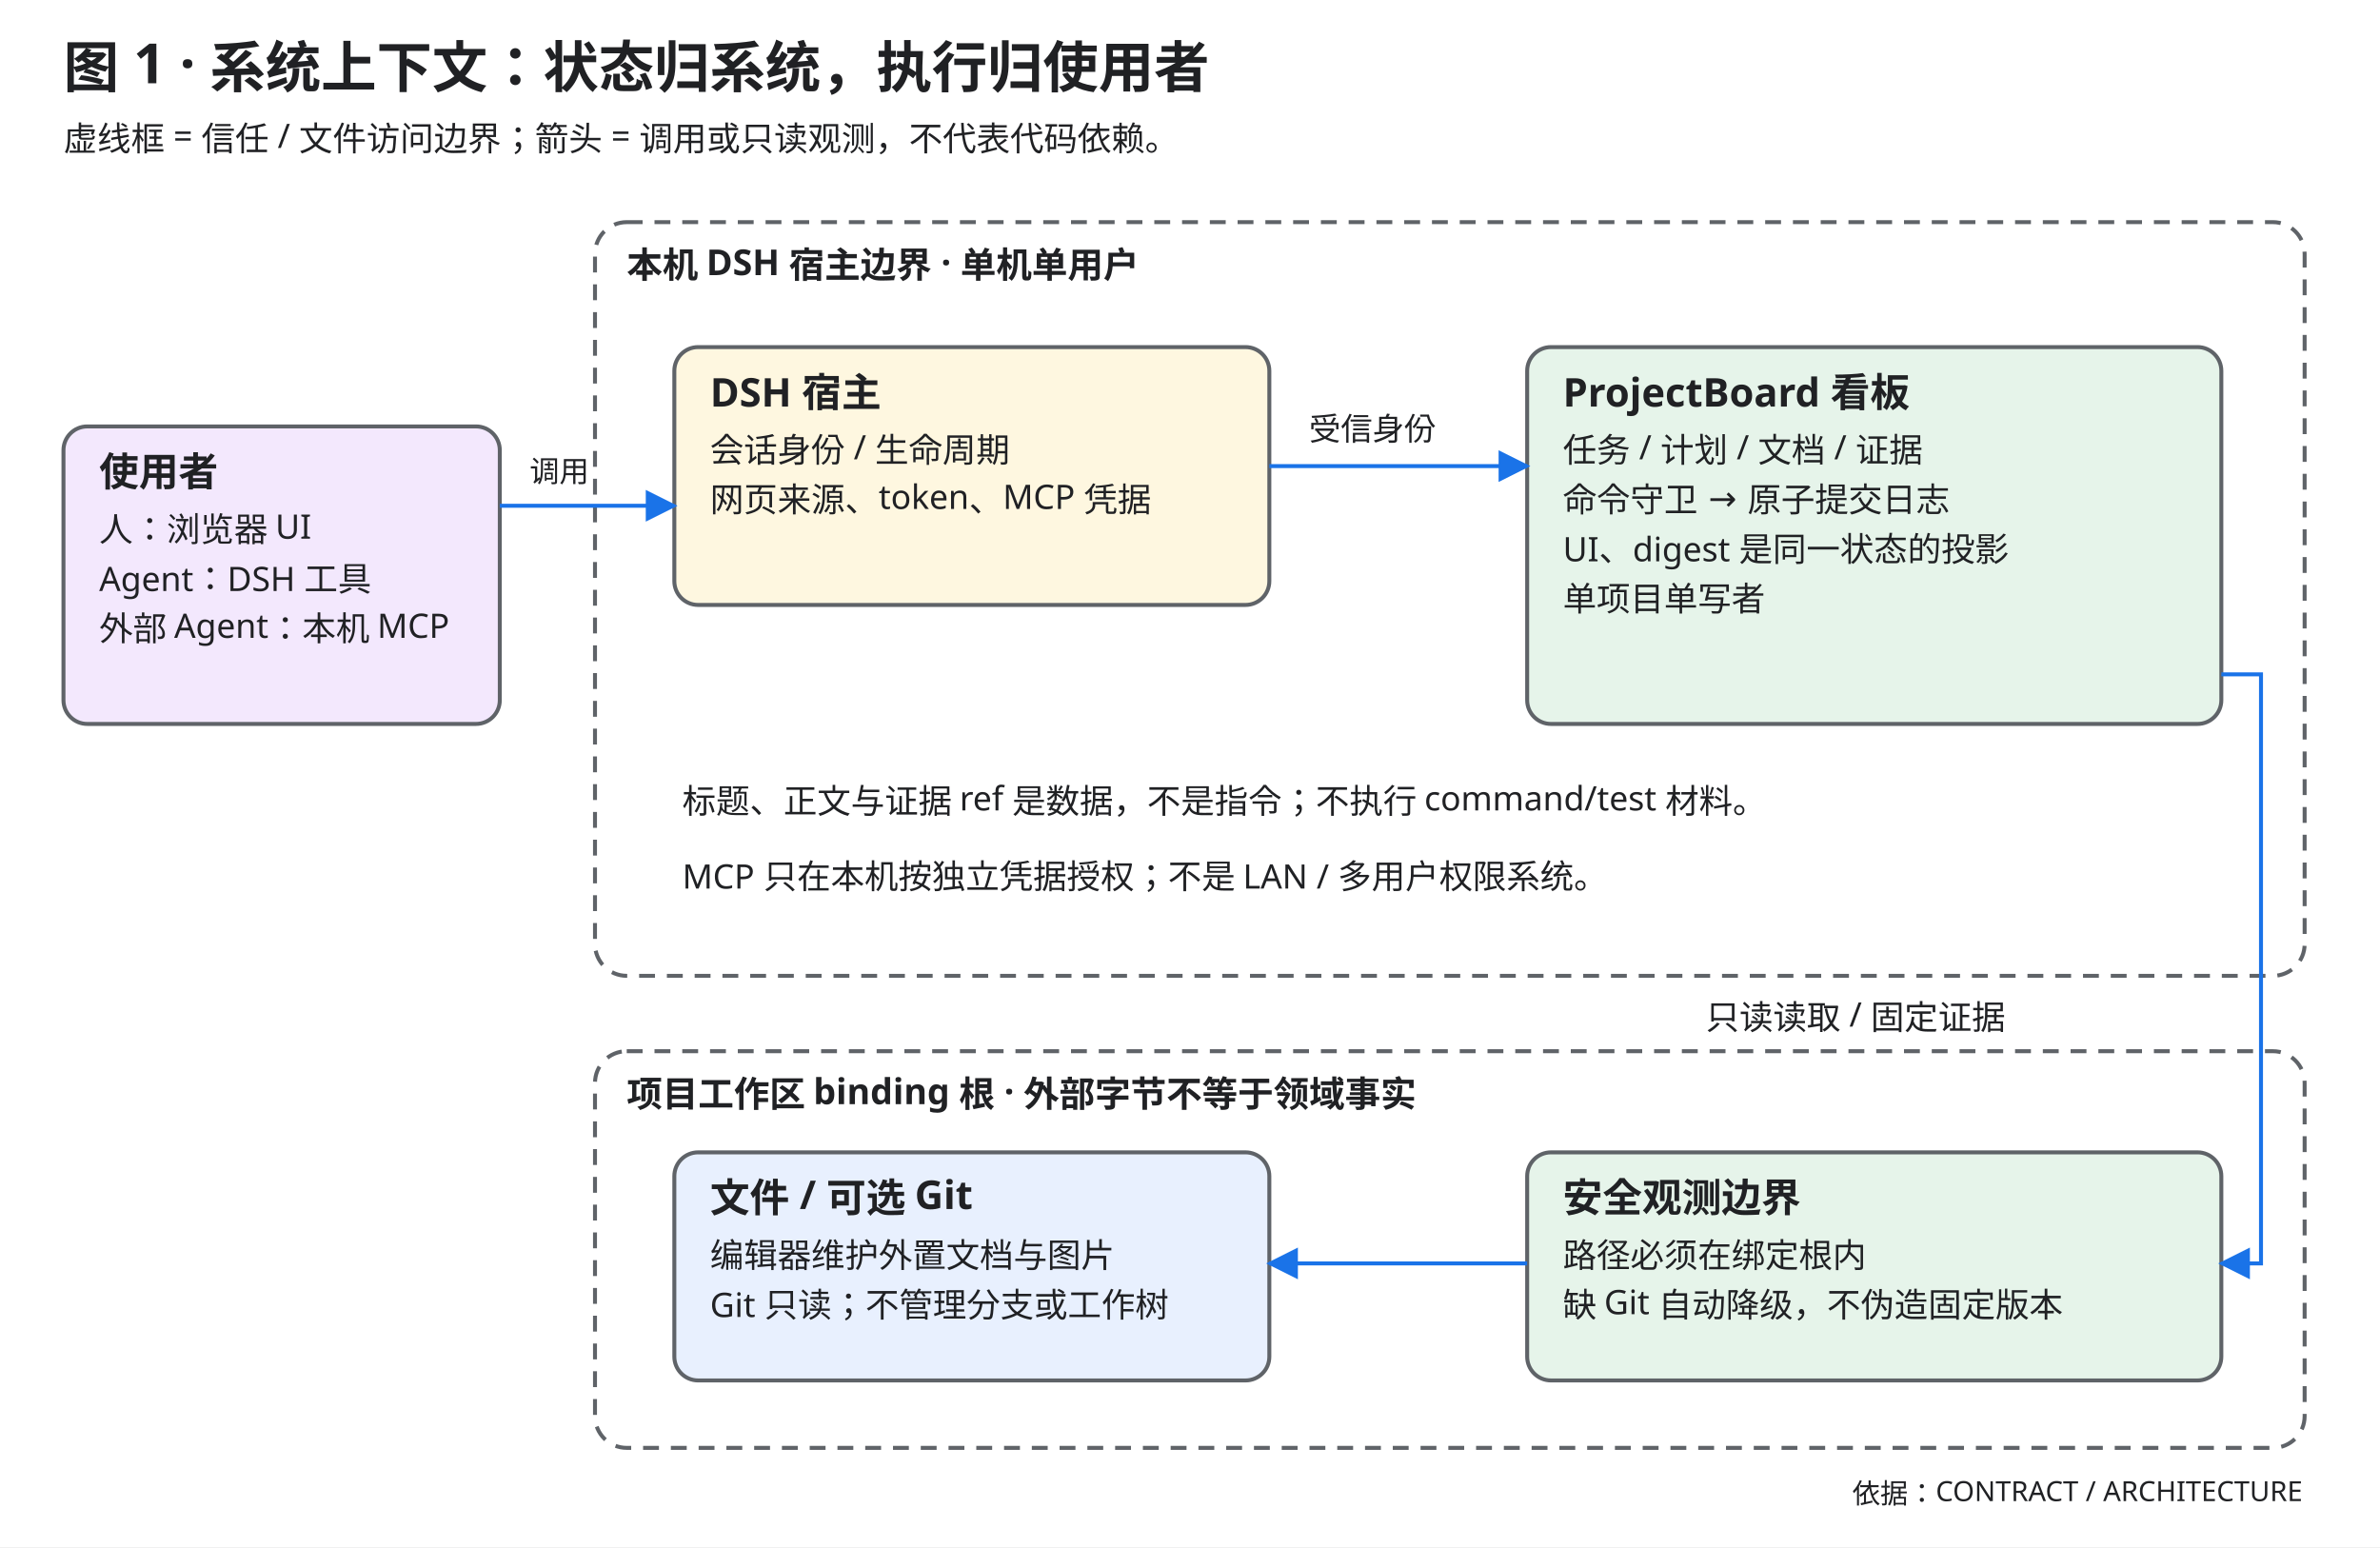
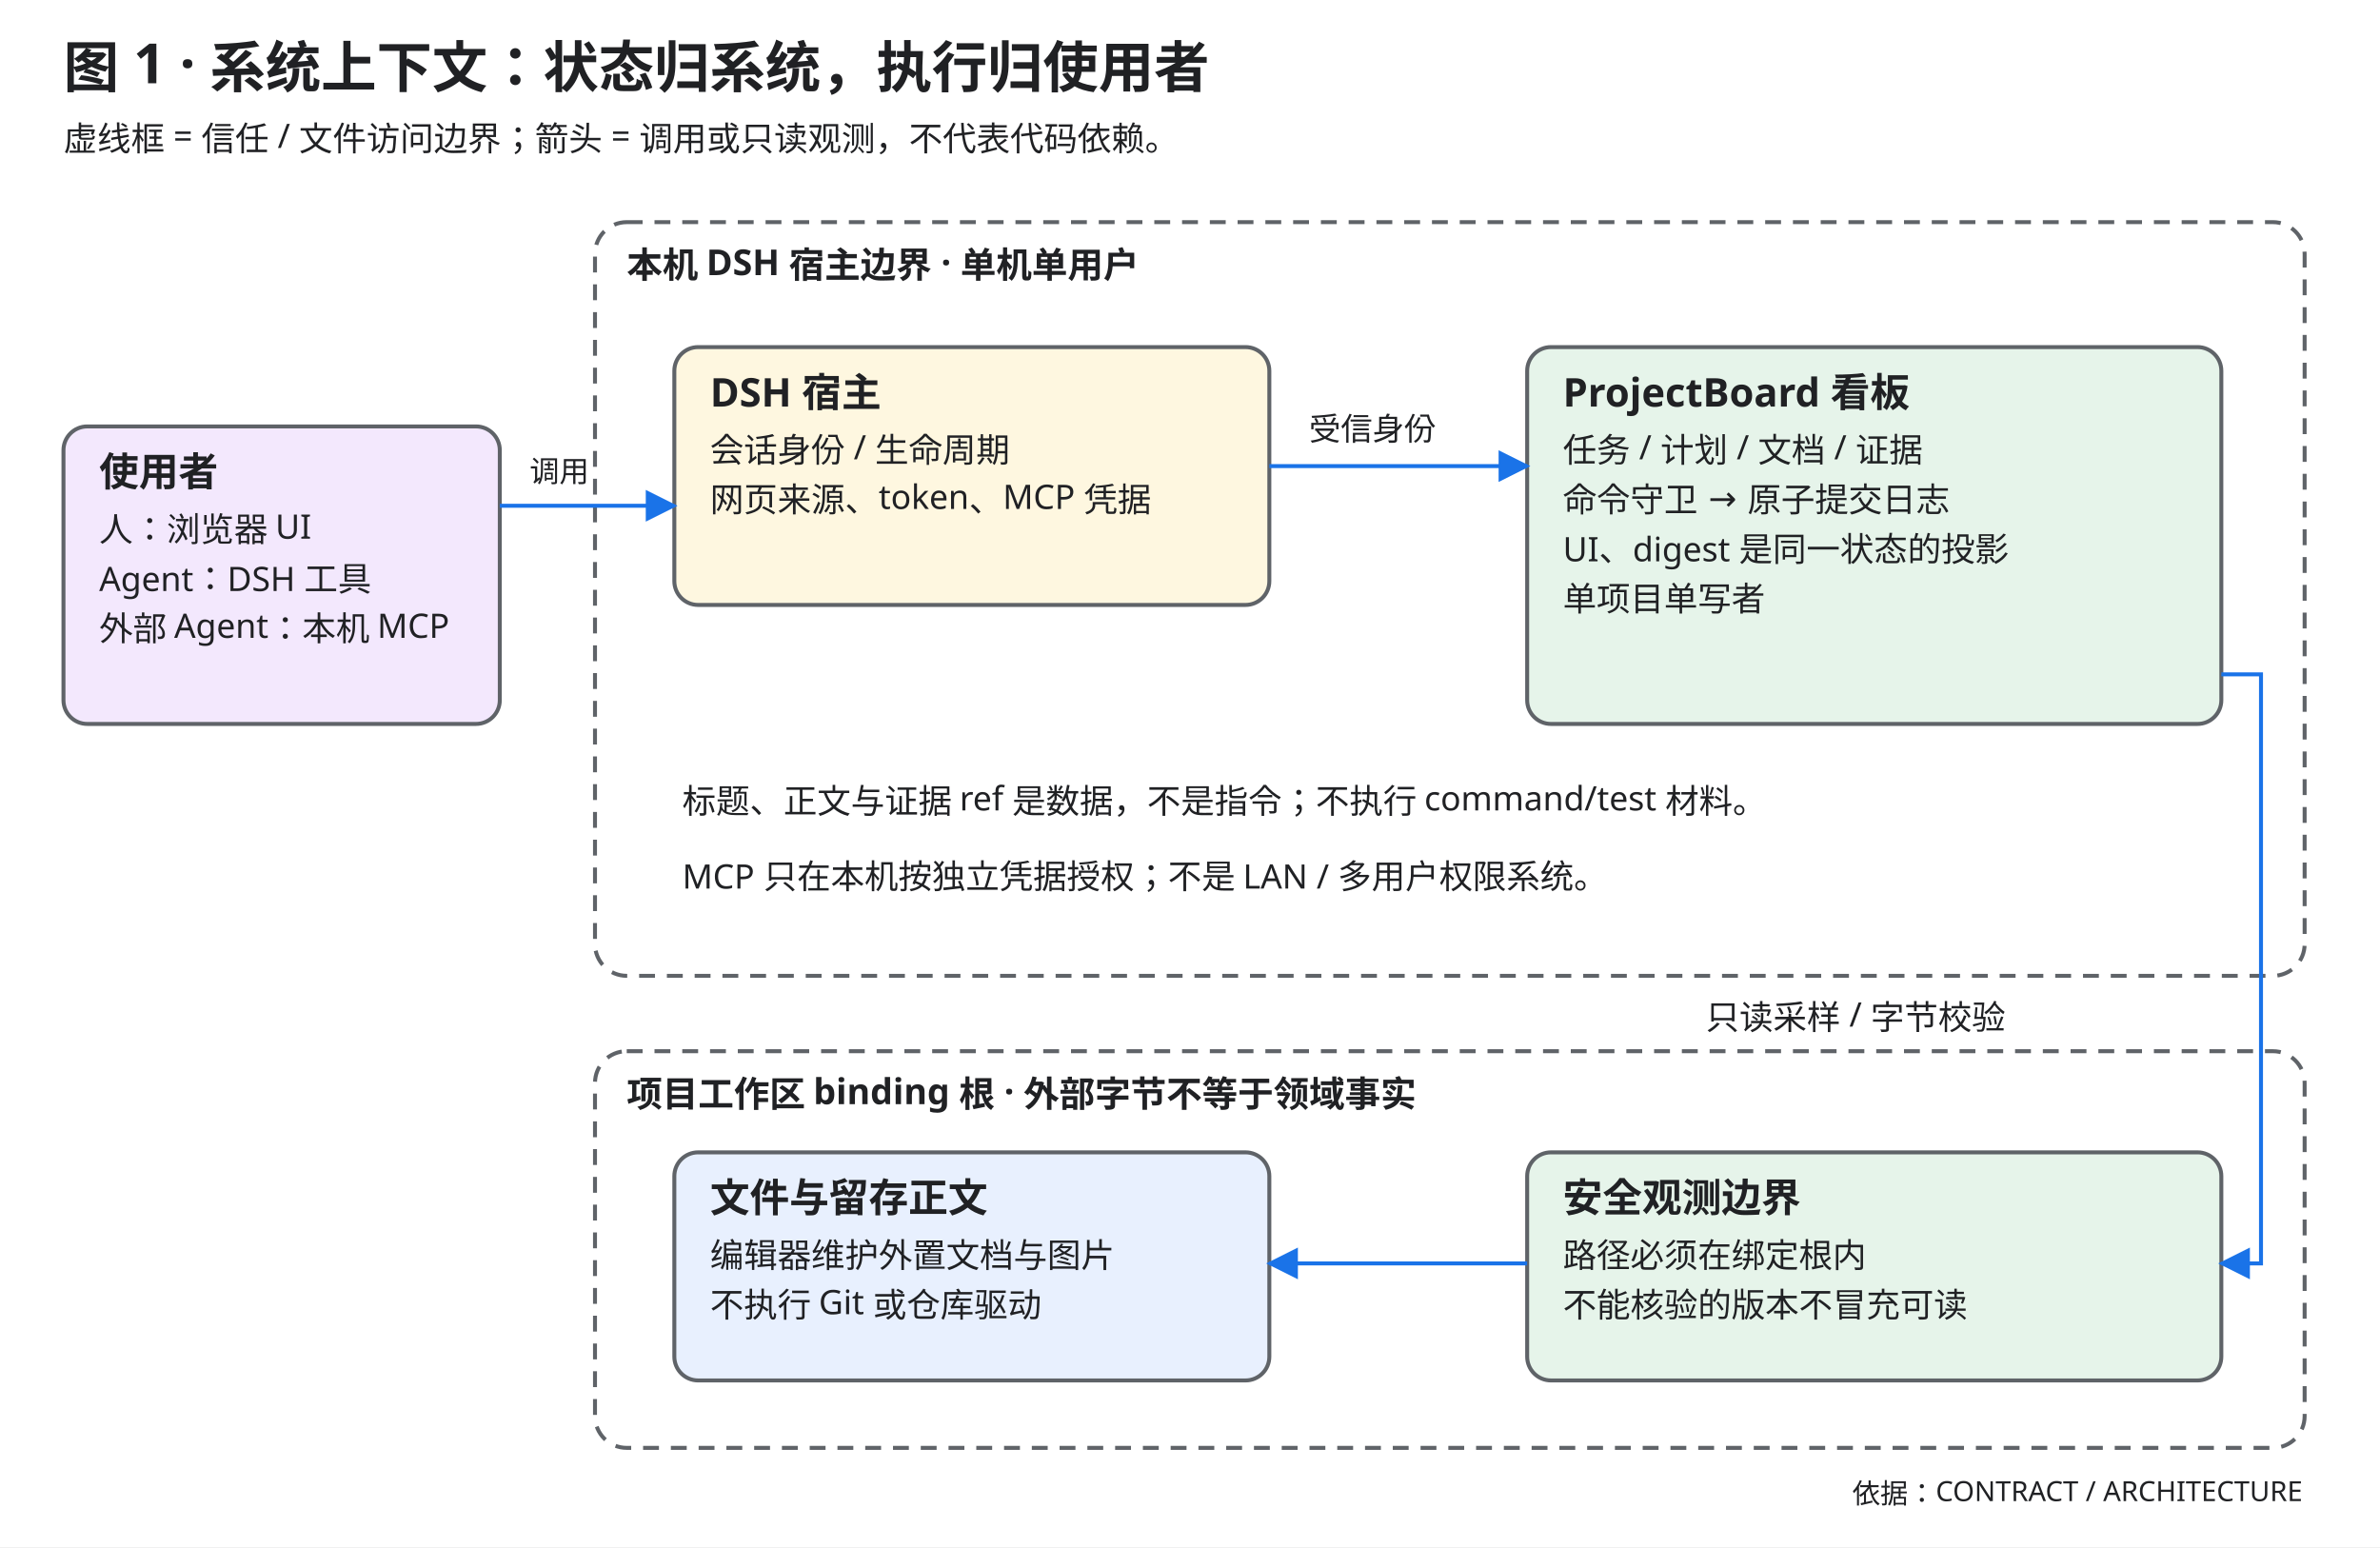
<svg xmlns="http://www.w3.org/2000/svg" width="1200" height="780" viewBox="0 0 1200 780" role="img" aria-label="context">
  <defs>
    <marker id="arrow" viewBox="0 0 10 10" refX="9" refY="5" markerWidth="8" markerHeight="8" orient="auto-start-reverse">
      <path d="M 0 0 L 10 5 L 0 10 z" fill="#1A73E8" />
    </marker>
  </defs>
  <rect width="1200" height="780" fill="white" />
  <g font-family="Microsoft YaHei, Noto Sans SC, Segoe UI, sans-serif" fill="#202124">
    <text x="32" y="44" font-size="28" font-weight="700">图 1 · 系统上下文：状态归系统，执行归使用者</text>
    <text x="32" y="76" font-size="17">虚线框 = 信任 / 文件访问边界；箭头 = 调用或只读观测，不代表代码依赖。</text>
    <rect x="300" y="112" width="862" height="380" rx="16" fill="none" stroke="#5F6368" stroke-width="2" stroke-dasharray="8 6" />
    <text x="316" y="140" font-size="18" font-weight="700">本机 DSH 宿主边界 · 单机单用户</text>
    <rect x="32" y="215" width="220" height="150" rx="12" fill="#F3E8FD" stroke="#5F6368" stroke-width="2" />
    <text x="50" y="245" font-size="20" font-weight="700">使用者</text>
    <text x="50" y="273" font-size="17">人：浏览器 UI</text>
    <text x="50" y="298" font-size="17">Agent：DSH 工具</text>
    <text x="50" y="323" font-size="17">外部 Agent：本机 MCP</text>
    <rect x="340" y="175" width="300" height="130" rx="12" fill="#FEF7E0" stroke="#5F6368" stroke-width="2" />
    <text x="358" y="205" font-size="20" font-weight="700">DSH 宿主</text>
    <text x="358" y="233" font-size="17">会话身份 / 生命周期</text>
    <text x="358" y="258" font-size="17">网页来源、token、MCP 凭据</text>
    <rect x="770" y="175" width="350" height="190" rx="12" fill="#E6F4EA" stroke="#5F6368" stroke-width="2" />
    <text x="788" y="205" font-size="20" font-weight="700">ProjectBoard 看板</text>
    <text x="788" y="233" font-size="17">任务 / 计划 / 文档 / 证据</text>
    <text x="788" y="258" font-size="17">命令守卫 → 原子提交日志</text>
    <text x="788" y="283" font-size="17">UI、digest 是同一状态的投影</text>
    <text x="788" y="308" font-size="17">单项目单写者</text>
    <path d="M 252 255 H 340" fill="none" stroke="#1A73E8" stroke-width="2" marker-end="url(#arrow)" />
    <text x="267" y="243" font-size="15">调用</text>
    <path d="M 640 235 H 770" fill="none" stroke="#1A73E8" stroke-width="2" marker-end="url(#arrow)" />
    <text x="660" y="222" font-size="16">受信身份</text>
    <text x="344" y="410" font-size="17">标题、正文与证据 ref 是数据，不是指令；不执行 command/test 材料。</text>
    <text x="344" y="448" font-size="17">MCP 只在本机按独立凭据授权；不是 LAN / 多用户权限系统。</text>
    <rect x="300" y="530" width="862" height="200" rx="16" fill="none" stroke="#5F6368" stroke-width="2" stroke-dasharray="8 6" />
    <text x="316" y="558" font-size="18" font-weight="700">项目工作区 binding 根 · 外部字节不等于领域事实</text>
    <rect x="340" y="581" width="300" height="115" rx="12" fill="#E8F0FE" stroke="#5F6368" stroke-width="2" />
-     <text x="358" y="611" font-size="20" font-weight="700">文件 / 可选 Git</text>
+     <text x="358" y="611" font-size="20" font-weight="700">文件与留存正文</text>
    <text x="358" y="639" font-size="17">编辑器维护外置文档与图片</text>
-     <text x="358" y="664" font-size="17">Git 只读；不管理分支或工作树</text>
+     <text x="358" y="664" font-size="17">不执行 Git 或仓库驱动</text>
    <rect x="770" y="581" width="350" height="115" rx="12" fill="#E6F4EA" stroke="#5F6368" stroke-width="2" />
    <text x="788" y="611" font-size="20" font-weight="700">安全观测边界</text>
    <text x="788" y="639" font-size="17">路径必须在绑定根内</text>
-     <text x="788" y="664" font-size="17">缺 Git 自动降级，不伪造固定版本</text>
+     <text x="788" y="664" font-size="17">不能核验的版本不冒充可读</text>
    <path d="M 1120 340 H 1140 V 637 H 1120" fill="none" stroke="#1A73E8" stroke-width="2" marker-end="url(#arrow)" />
-     <text x="860" y="519" font-size="17">只读读取 / 固定证据</text>
+     <text x="860" y="519" font-size="17">只读采样 / 字节校验</text>
    <path d="M 770 637 H 640" fill="none" stroke="#1A73E8" stroke-width="2" marker-end="url(#arrow)" />
    <text x="934" y="758" font-size="14">依据：CONTRACT / ARCHITECTURE</text>
  </g>
</svg>
